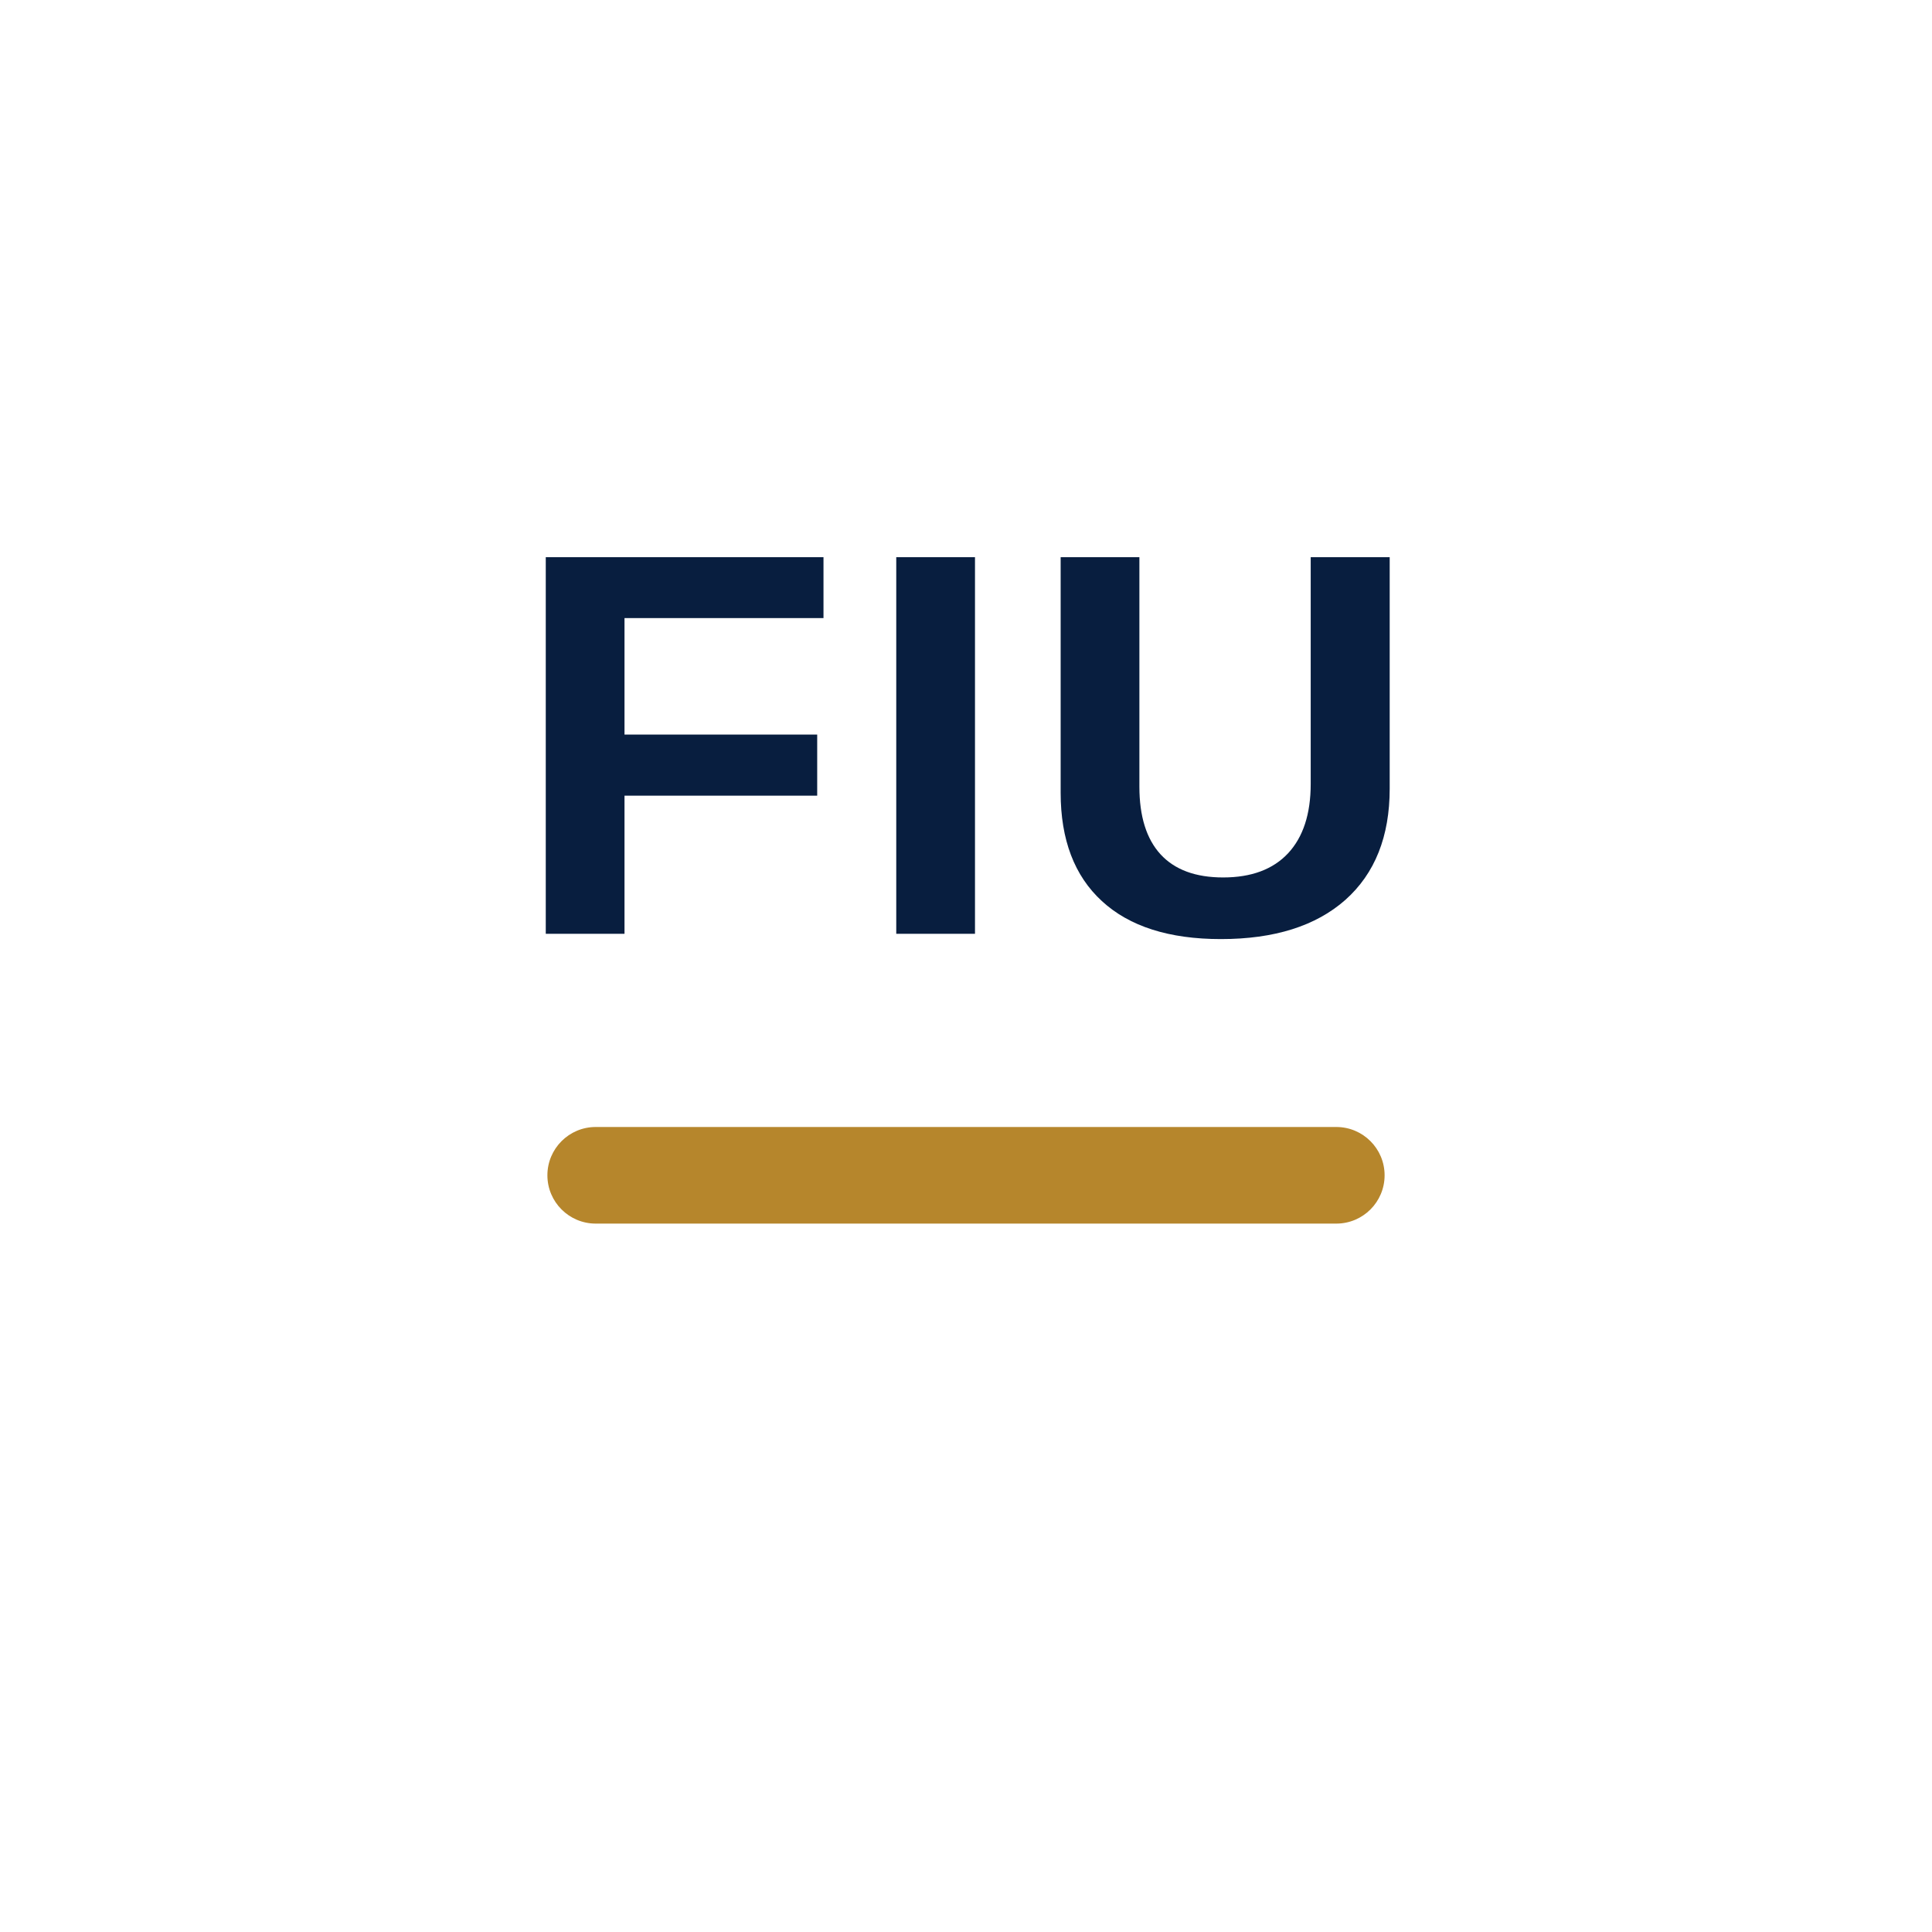
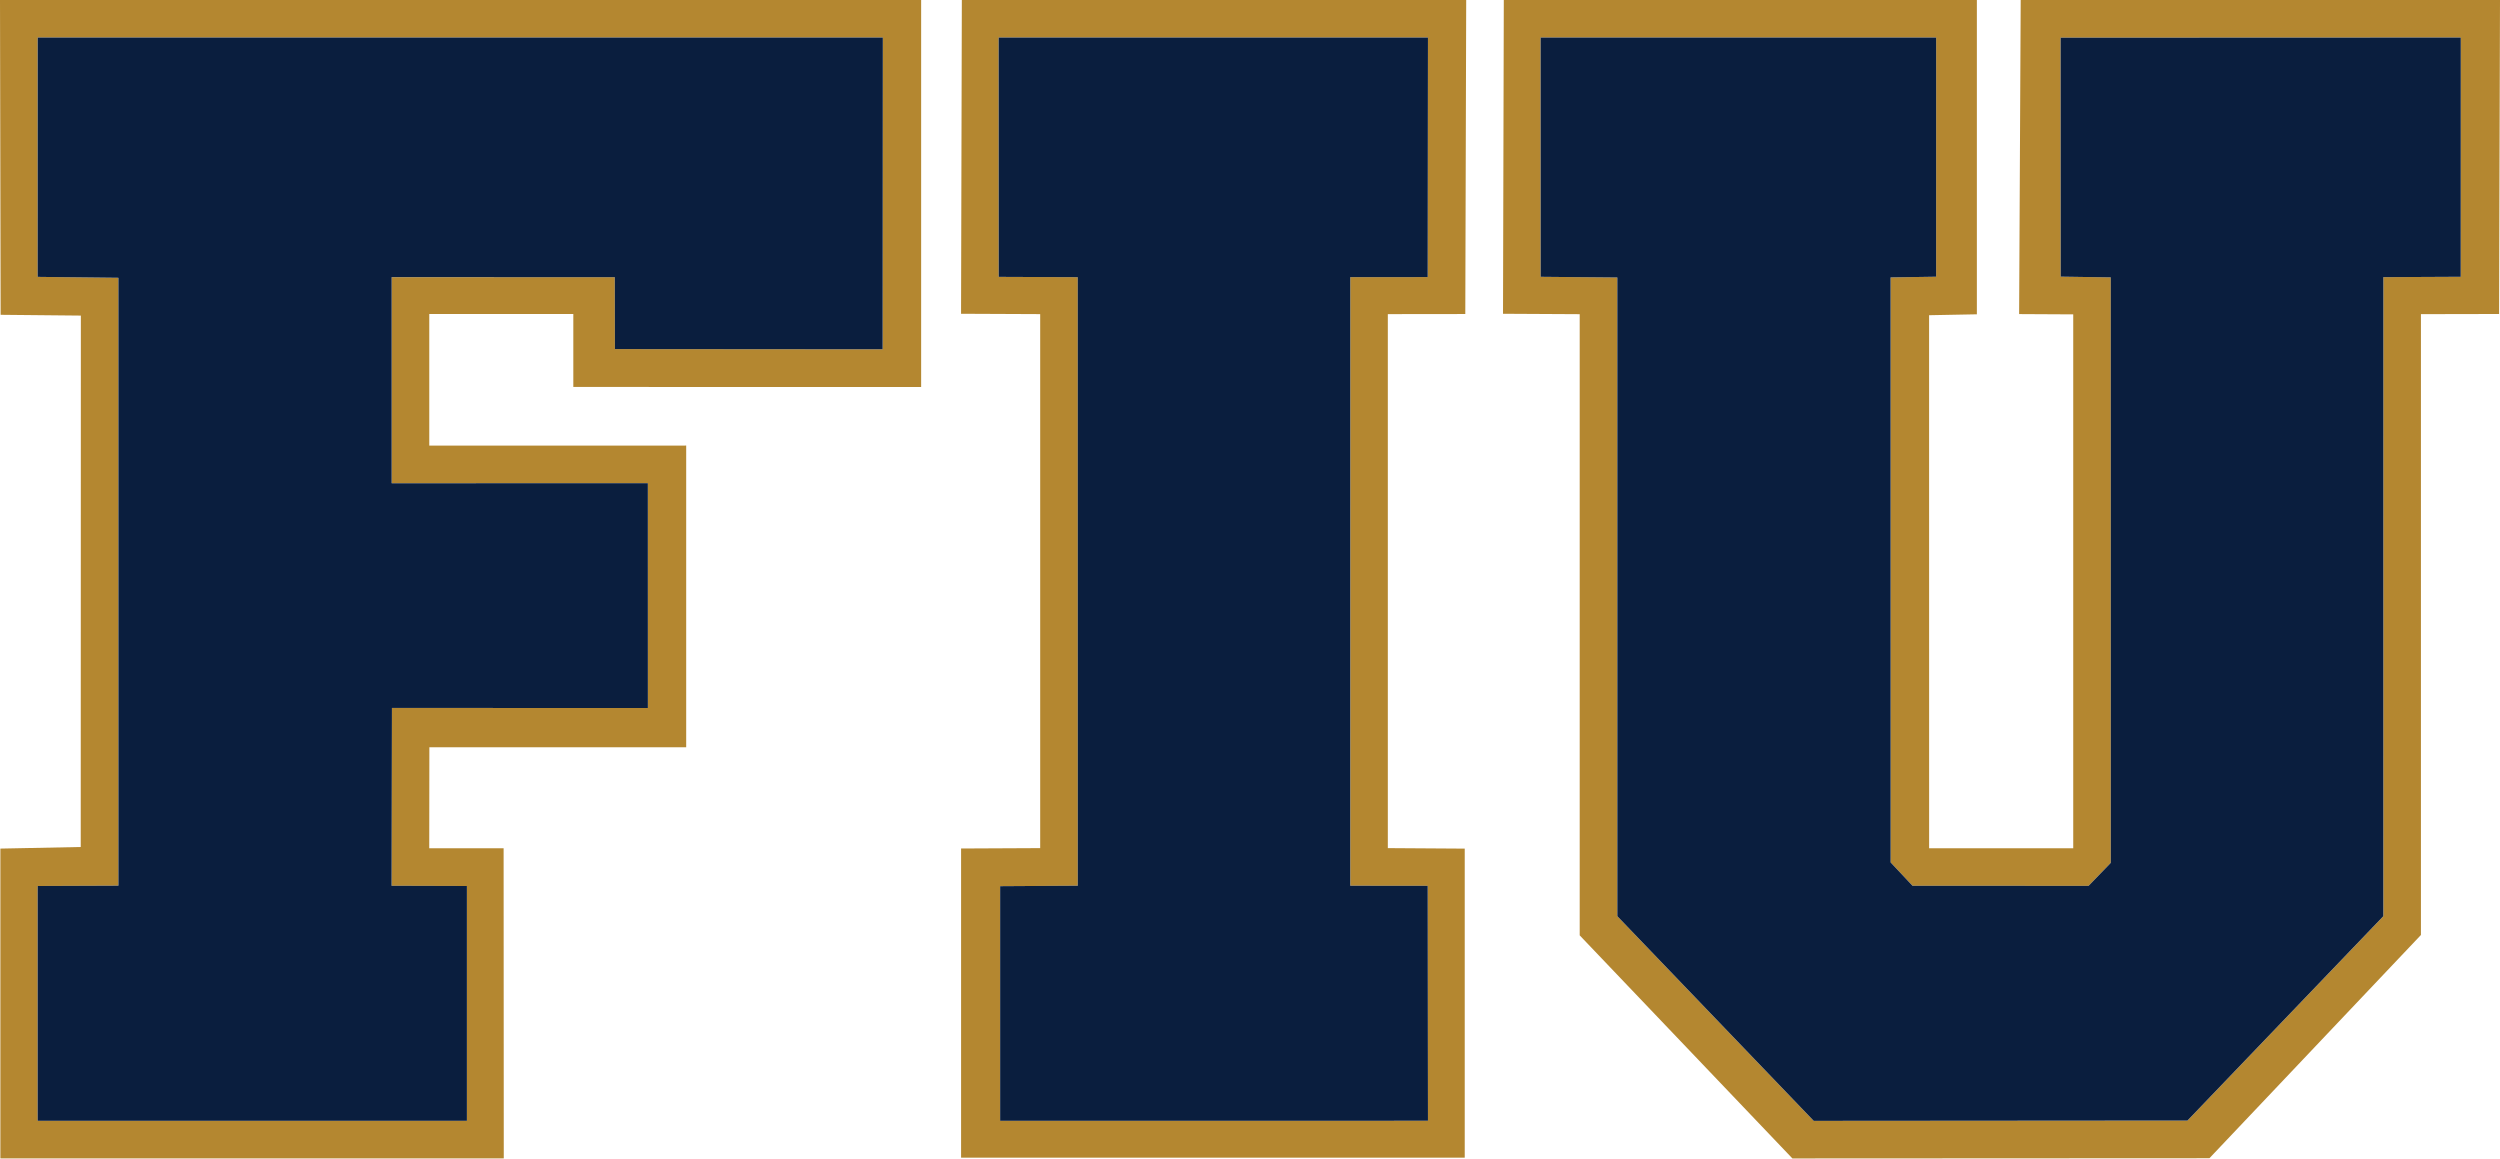
- <svg xmlns="http://www.w3.org/2000/svg" viewBox="0 0 120 120">
-   <text x="60" y="58" text-anchor="middle" font-family="'Arial Black', Arial, sans-serif" font-weight="900" font-size="34" fill="#081E3F" letter-spacing="1">FIU</text>
-   <rect x="34" y="70" width="52" height="6" rx="3" fill="#B6862C" />
+ <svg xmlns="http://www.w3.org/2000/svg" id="Layer_1" data-name="Layer 1" viewBox="0 0 798.03 369.79">
+   <defs>
+     <style>
+       .cls-1 {
+         fill: #b48730;
+       }
+ 
+       .cls-2 {
+         fill: #0a1e3e;
+       }
+     </style>
+   </defs>
+   <path class="cls-1" d="M645.03.01l-.5,100.25,17.27.09v170.42h-46s-.01-170.15-.01-170.15l15.25-.29V0s-151.01.01-151.01.01l-.25,100.15,24.48.13v198.29l67.9,71.21,133.11-.07,67.52-71.26V100.28s24.95-.05,24.95-.05l.29-100.23h-153ZM785.49,88.35l-24.69.12v203.99s-62.54,65.24-62.54,65.24l-119.3.09-62.69-65.33V88.58l-24.47-.22-.02-76.37h126.26s-.01,76.34-.01,76.34l-14.53.22v186.75s7,7.45,7,7.45l56.19.03,7.1-7.35V88.54s-15.99-.23-15.99-.23l-.03-76.28,127.74-.05-.02,76.37Z" />
+   <path class="cls-1" d="M137.02,100.23h45.99v23.29s111.03.02,111.03.02V0H0l.2,100.49,25.61.25-.04,169.63-25.65.51v98.9h160.69s-.05-99.01-.05-99.01h-23.74s.04-32.24.04-32.24h81.98v-96.3l-82.01.02v-42.02ZM206.81,226.01l-81.7-.03-.11,56.77,24.04.07v74.96H12.02v-74.96l25.78-.1V88.67l-25.78-.29V11.99s269.79-.01,269.79-.01l-.06,99.52-85.46-.07-.04-22.95h-71.23s0,65.78,0,65.78l81.78-.02v71.77Z" />
+   <path class="cls-1" d="M467.74,100.24l.29-100.24h-161l-.25,100.16,25.26.11v170.46l-25.25.12v98.7h160.77s0-98.66,0-98.66l-24.55-.16V100.27l24.72-.03ZM455.74,282.77l.08,74.99-136.56.02v-74.9l24.78-.15V88.48s-25.24-.1-25.24-.1l-.02-76.39h137.04s-.08,76.46-.08,76.46l-24.71.02v194.27s24.71.03,24.71.03Z" />
+   <polygon class="cls-2" points="657.77 12.03 785.51 11.98 785.49 88.35 760.8 88.47 760.79 292.46 698.26 357.7 578.96 357.79 516.27 292.46 516.27 88.58 491.8 88.36 491.78 11.99 618.04 11.98 618.03 88.33 603.5 88.55 603.51 275.3 610.5 282.75 666.69 282.78 673.79 275.43 673.78 88.54 657.8 88.31 657.77 12.03" />
+   <polygon class="cls-2" points="125.11 225.98 125 282.75 149.04 282.82 149.04 357.78 12.02 357.78 12.02 282.82 37.8 282.72 37.8 88.67 12.02 88.38 12.03 11.99 281.81 11.98 281.75 111.5 196.29 111.43 196.25 88.48 125.02 88.47 125.02 154.26 206.8 154.24 206.81 226.01 125.11 225.98" />
+   <polygon class="cls-2" points="455.82 357.76 319.26 357.78 319.26 282.88 344.04 282.73 344.03 88.48 318.8 88.38 318.78 11.99 455.82 11.98 455.74 88.45 431.03 88.47 431.02 282.74 455.74 282.77 455.82 357.76" />
</svg>
